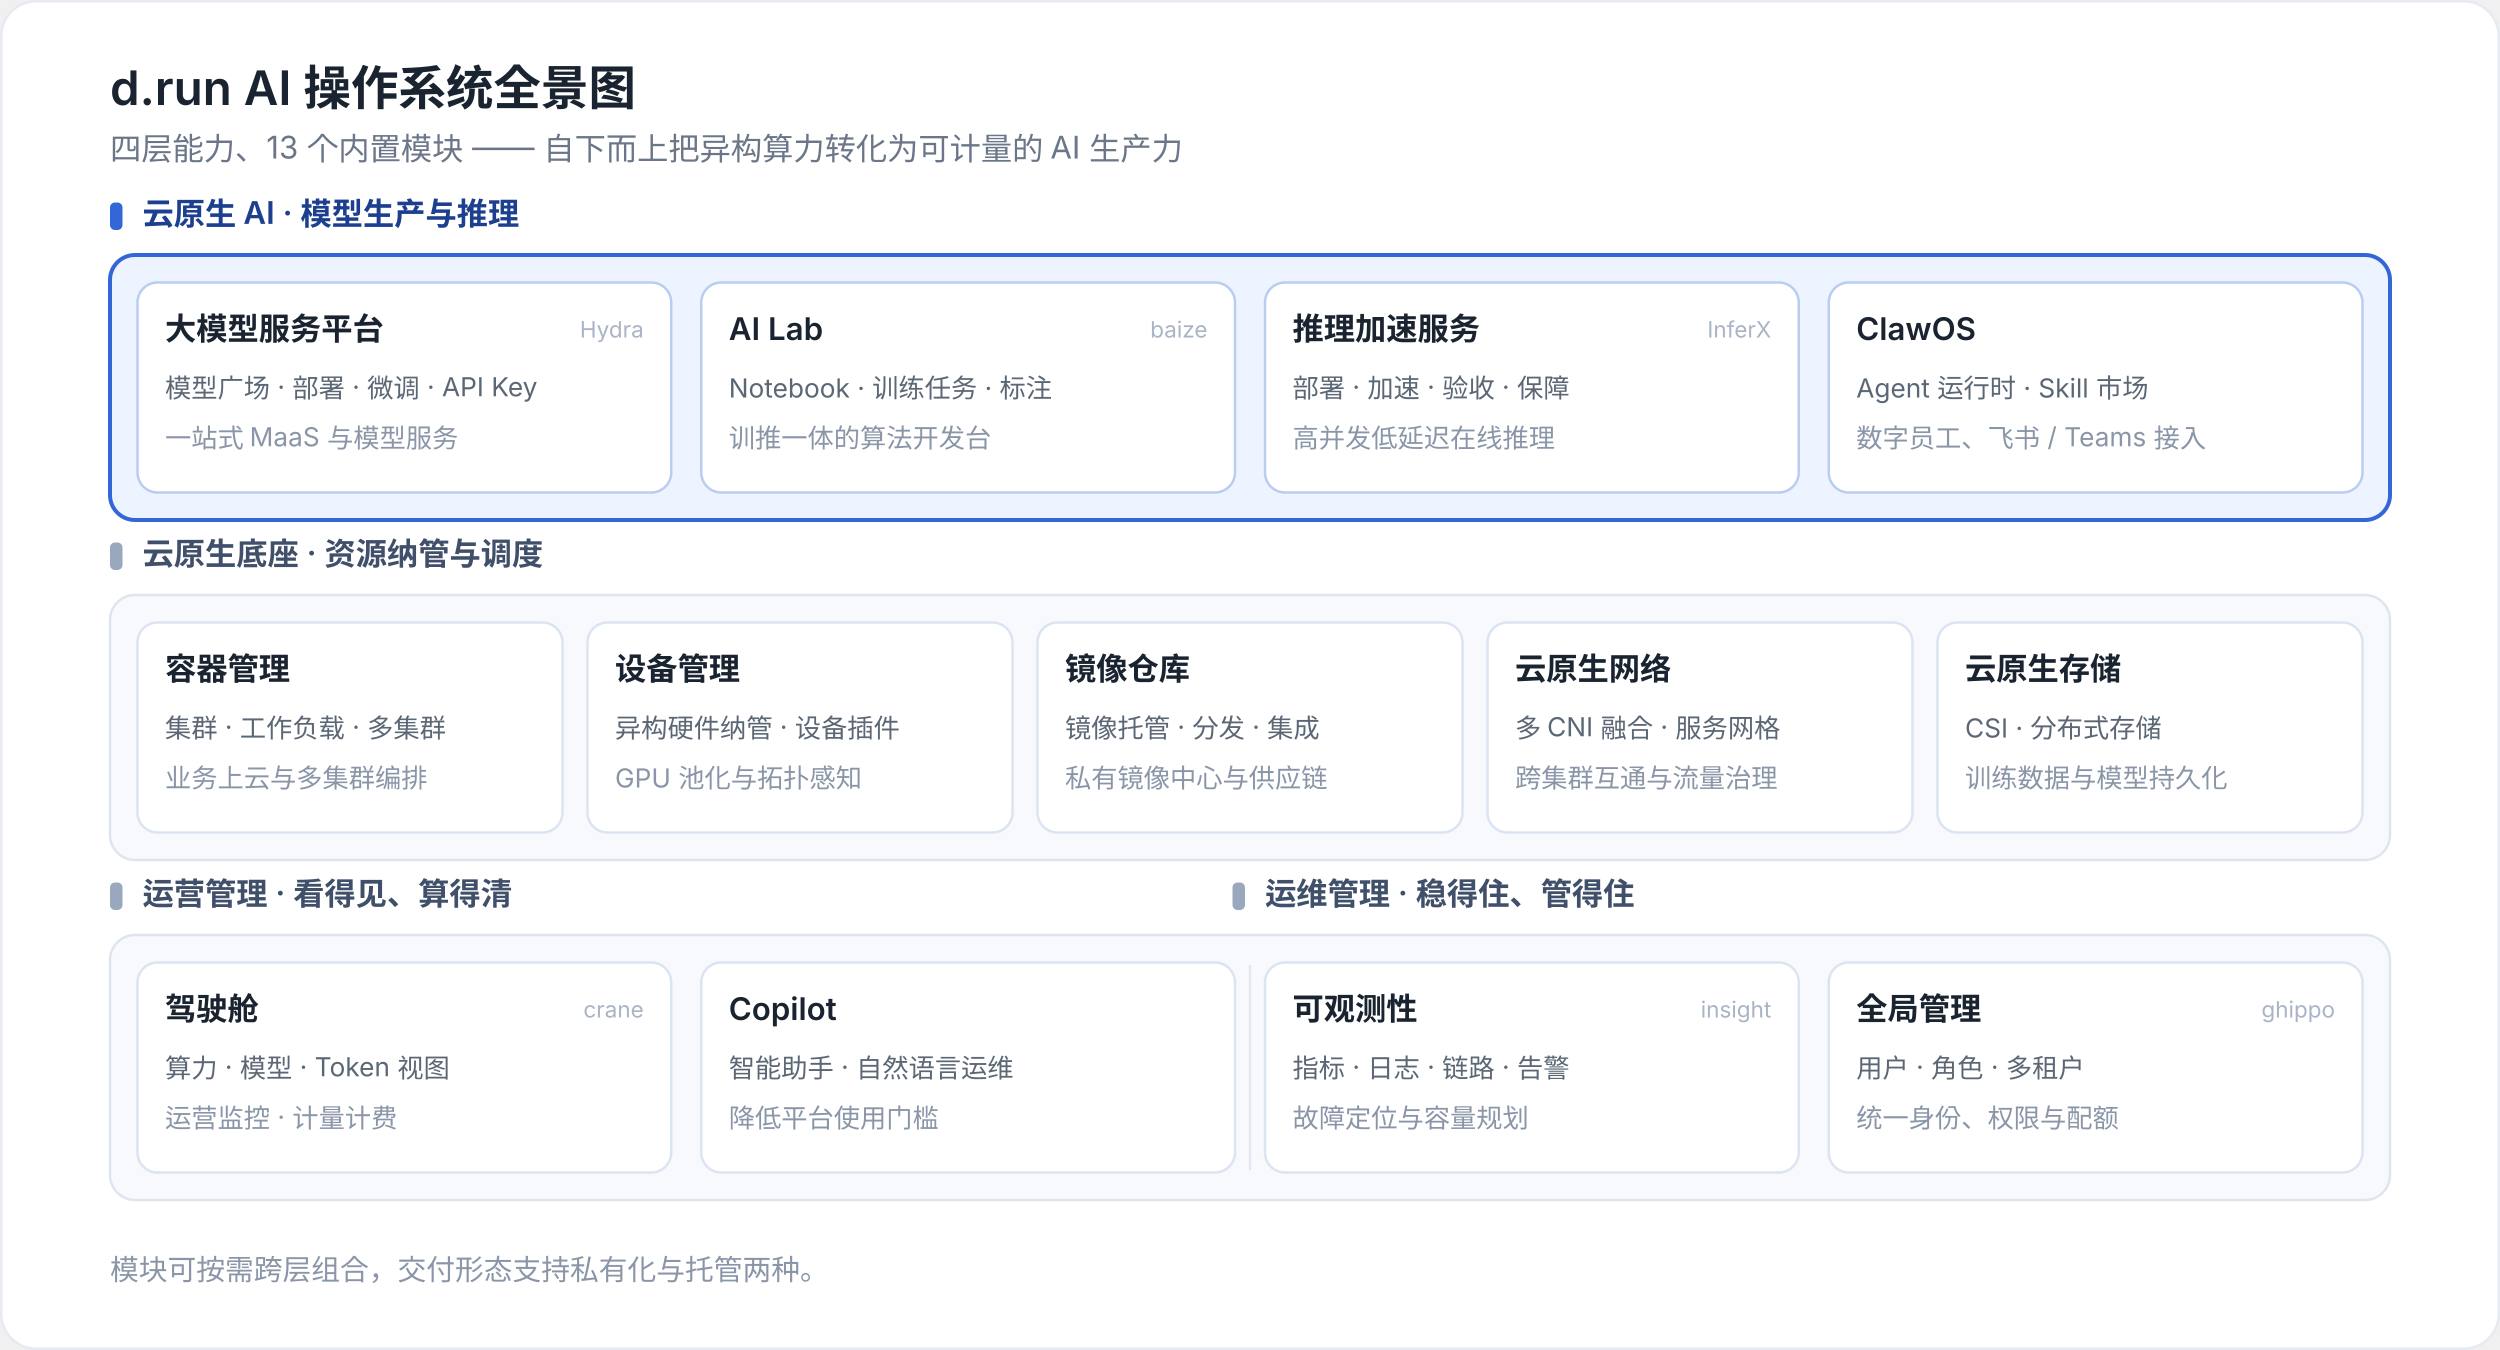
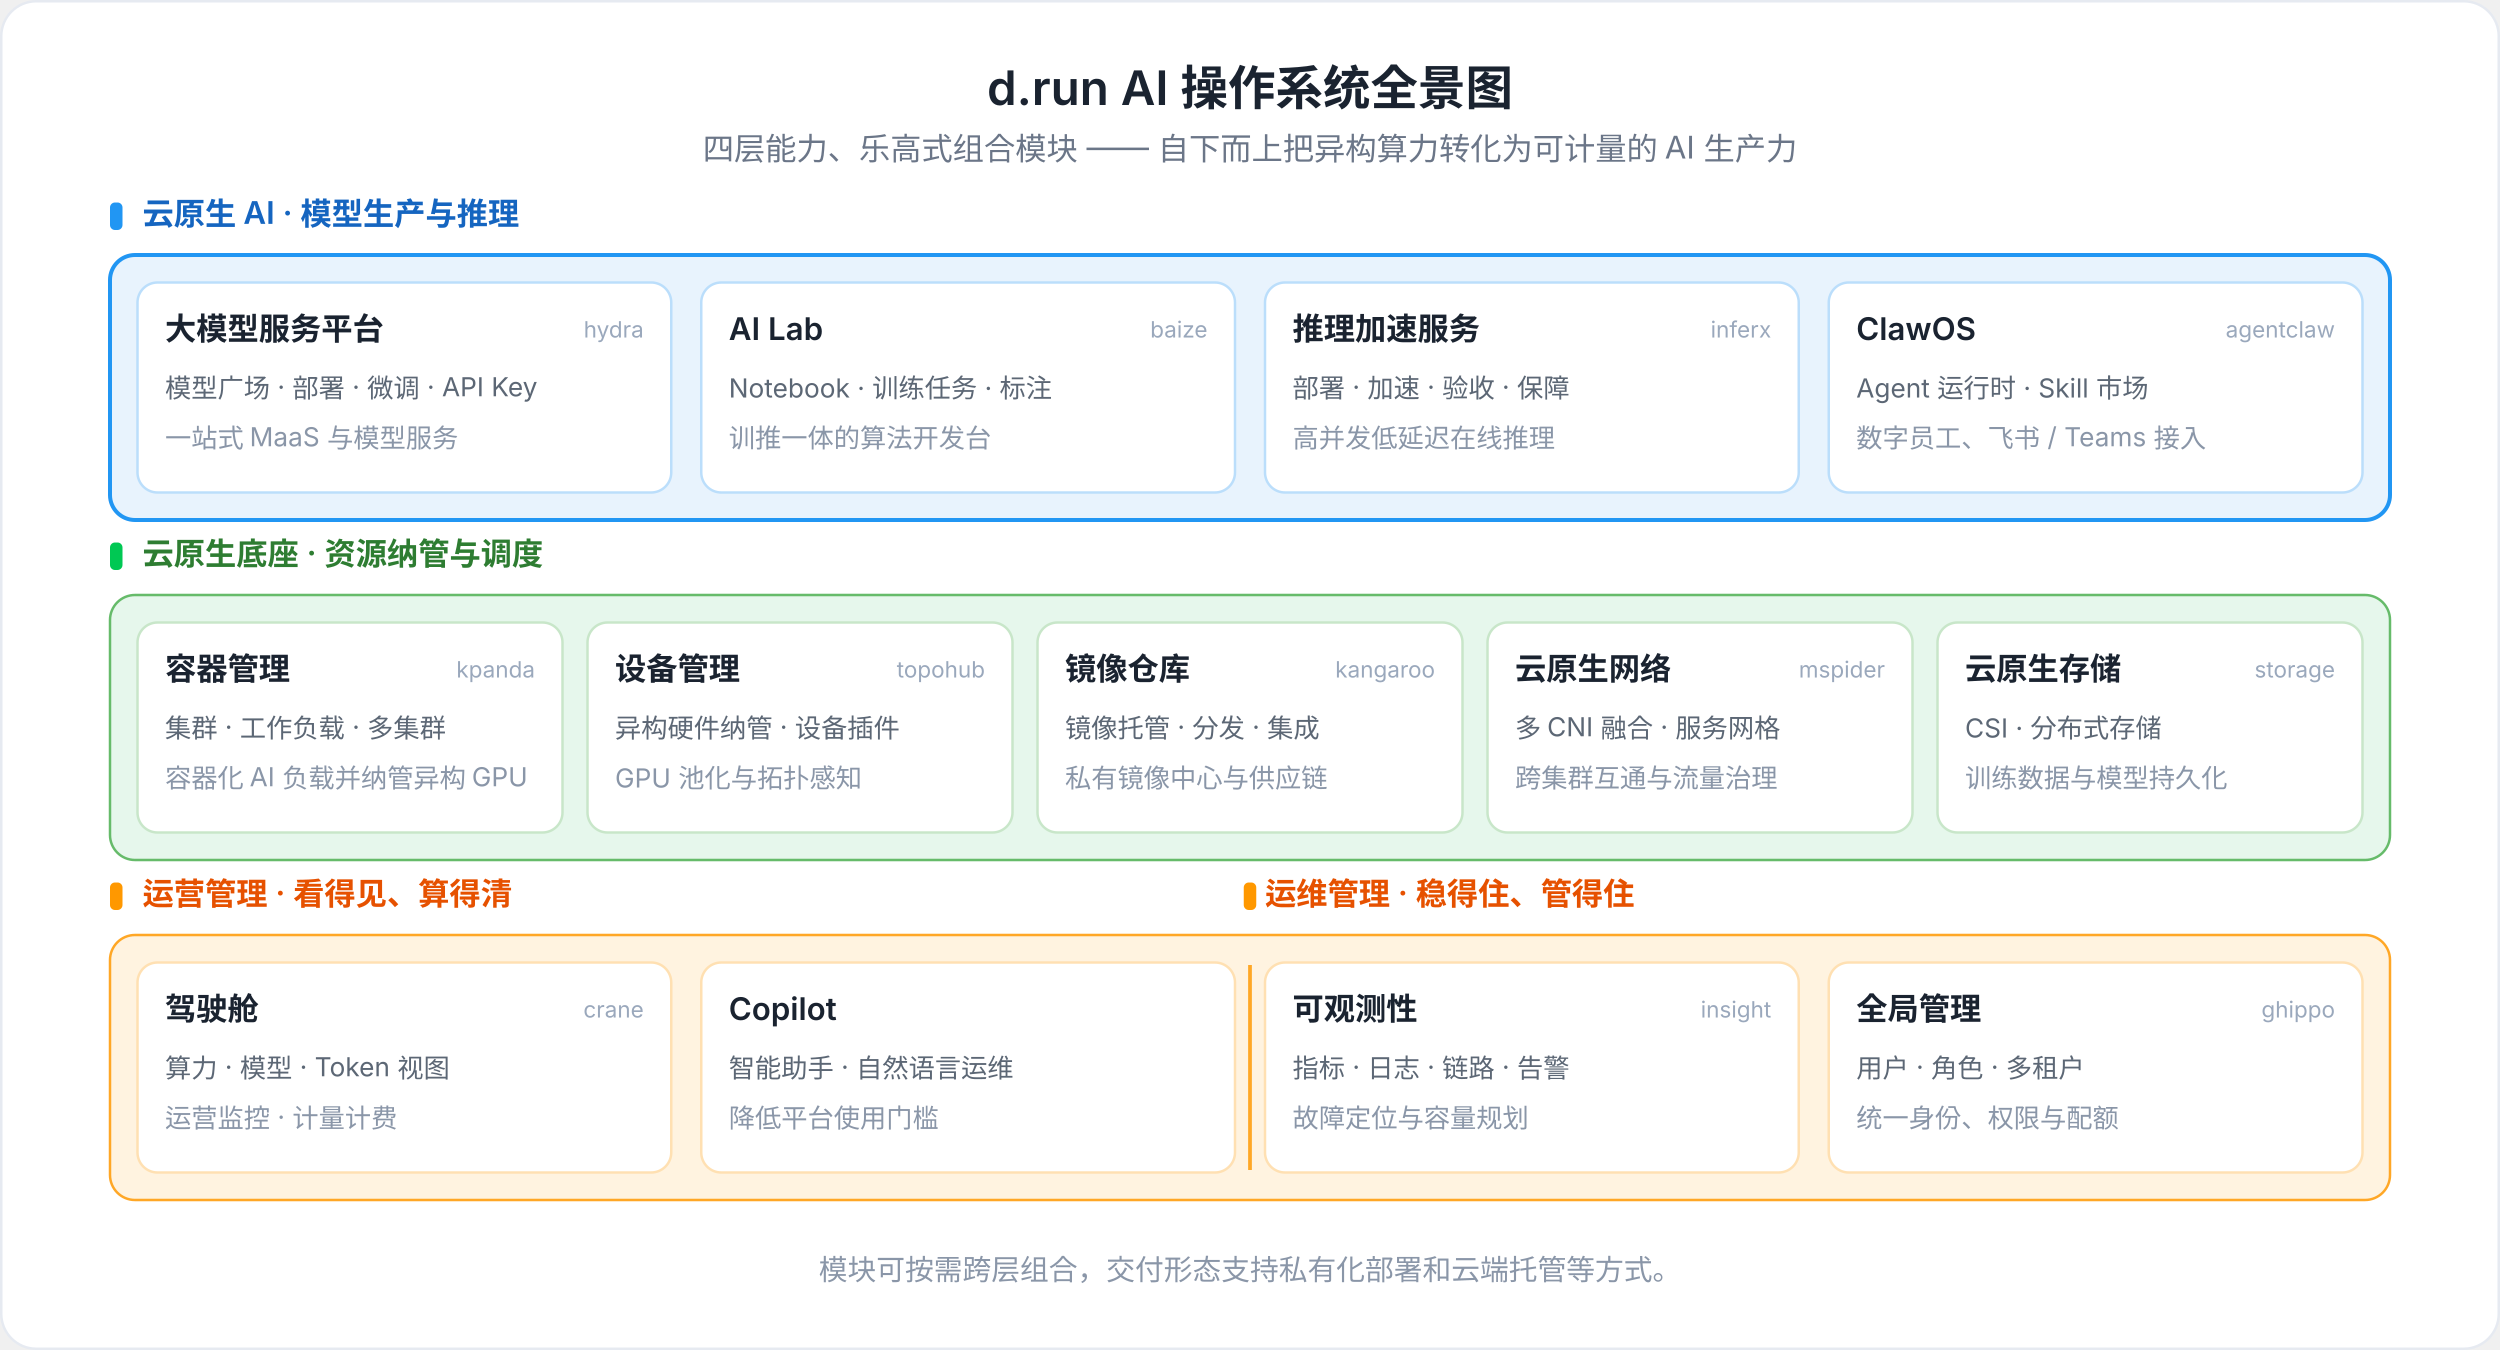
<svg xmlns="http://www.w3.org/2000/svg" width="1000" height="540" viewBox="0 0 1000 540" role="img" aria-labelledby="title desc">
+   <style>
+     /* Dark mode adaptation: site palette defaults to auto (follows OS). CSS rules override presentation attributes. */
+     @media (prefers-color-scheme: dark) {
+       /* outer card: transparent so it blends with the page background */
+       rect[x="0.5"] { fill: rgba(255,255,255,0.015); stroke: #2e3540; }
+       /* surfaces */
+       [fill="#ffffff"]:not([x="0.5"]) { fill: #232936; }
+       [fill="#e8f3fd"] { fill: #1c2838; }
+       [fill="#e6f7ec"] { fill: #1b2c22; }
+       [fill="#fff3e0"] { fill: #2b2519; }
+       /* text */
+       [fill="#1a2330"] { fill: #e6ebf2; }
+       [fill="#6b7688"] { fill: #8b95a5; }
+       [fill="#5c6775"] { fill: #b6bfcb; }
+       [fill="#8a96a8"] { fill: #7e8794; }
+       [fill="#9aa8bc"] { fill: #8291a8; }
+       [fill="#1565c0"] { fill: #64b5f6; }
+       [fill="#2e7d32"] { fill: #81c784; }
+       [fill="#e65100"] { fill: #ffb74d; }
+       /* strokes */
+       [stroke="#2196f3"] { stroke: #42a5f5; }
+       [stroke="#66bb6a"] { stroke: #4caf50; }
+       [stroke="#ffa726"] { stroke: #ffb74d; }
+       [stroke="#bbdefb"] { stroke: #2c4a6e; }
+       [stroke="#c8e6c9"] { stroke: #2c5940; }
+       [stroke="#ffe0b2"] { stroke: #5c4a26; }
+     }
+   </style>
  <rect x="0.5" y="0.5" width="999" height="539" rx="14" fill="#ffffff" stroke="#e6eaf1" />
-   <text x="44" y="42" font-family="-apple-system, 'PingFang SC', 'Microsoft YaHei', 'Segoe UI', sans-serif" font-size="19" font-weight="600" fill="#1a2330">d.run AI 操作系统全景图</text>
-   <text x="44" y="64" font-family="-apple-system, 'PingFang SC', 'Microsoft YaHei', 'Segoe UI', sans-serif" font-size="12.5" fill="#6b7688">四层能力、13 个内置模块 —— 自下而上把异构算力转化为可计量的 AI 生产力</text>
-   <rect x="44" y="81" width="5" height="11" rx="2" fill="#3366d6" />
-   <text x="57" y="90" font-family="-apple-system, 'PingFang SC', 'Microsoft YaHei', 'Segoe UI', sans-serif" font-size="12.5" font-weight="600" fill="#1c3f8f">云原生 AI · 模型生产与推理</text>
-   <rect x="44" y="102" width="912" height="106" rx="10" fill="#eef4ff" stroke="#3366d6" stroke-width="1.6" />
-   <rect x="55" y="113" width="213.5" height="84" rx="8" fill="#ffffff" stroke="#b9cdf0" />
+   <text x="500" text-anchor="middle" y="42" font-family="-apple-system, 'PingFang SC', 'Microsoft YaHei', 'Segoe UI', sans-serif" font-size="19" font-weight="600" fill="#1a2330">d.run AI 操作系统全景图</text>
+   <text x="500" text-anchor="middle" y="64" font-family="-apple-system, 'PingFang SC', 'Microsoft YaHei', 'Segoe UI', sans-serif" font-size="12.5" fill="#6b7688">四层能力、乐高式组合模块 —— 自下而上把异构算力转化为可计量的 AI 生产力</text>
+   <rect x="44" y="81" width="5" height="11" rx="2" fill="#2196f3" />
+   <text x="57" y="90" font-family="-apple-system, 'PingFang SC', 'Microsoft YaHei', 'Segoe UI', sans-serif" font-size="12.5" font-weight="600" fill="#1565c0">云原生 AI · 模型生产与推理</text>
+   <rect x="44" y="102" width="912" height="106" rx="10" fill="#e8f3fd" stroke="#2196f3" stroke-width="1.6" />
+   <rect x="55" y="113" width="213.5" height="84" rx="8" fill="#ffffff" stroke="#bbdefb" />
  <text x="66" y="136" font-family="-apple-system, 'PingFang SC', 'Microsoft YaHei', 'Segoe UI', sans-serif" font-size="12.5" font-weight="600" fill="#1a2330">大模型服务平台</text>
-   <text x="257.5" y="135" text-anchor="end" font-family="-apple-system, 'PingFang SC', 'Microsoft YaHei', 'Segoe UI', sans-serif" font-size="9" fill="#a9b4c6">Hydra</text>
+   <text x="257.5" y="135" text-anchor="end" font-family="-apple-system, 'PingFang SC', 'Microsoft YaHei', 'Segoe UI', sans-serif" font-size="9" fill="#9aa8bc">hydra</text>
  <text x="66" y="159" font-family="-apple-system, 'PingFang SC', 'Microsoft YaHei', 'Segoe UI', sans-serif" font-size="10.5" fill="#5c6775">模型广场 · 部署 · 微调 · API Key</text>
  <text x="66" y="179" font-family="-apple-system, 'PingFang SC', 'Microsoft YaHei', 'Segoe UI', sans-serif" font-size="10.5" fill="#8a96a8">一站式 MaaS 与模型服务</text>
-   <rect x="280.5" y="113" width="213.5" height="84" rx="8" fill="#ffffff" stroke="#b9cdf0" />
+   <rect x="280.5" y="113" width="213.5" height="84" rx="8" fill="#ffffff" stroke="#bbdefb" />
  <text x="291.5" y="136" font-family="-apple-system, 'PingFang SC', 'Microsoft YaHei', 'Segoe UI', sans-serif" font-size="12.5" font-weight="600" fill="#1a2330">AI Lab</text>
-   <text x="483" y="135" text-anchor="end" font-family="-apple-system, 'PingFang SC', 'Microsoft YaHei', 'Segoe UI', sans-serif" font-size="9" fill="#a9b4c6">baize</text>
+   <text x="483" y="135" text-anchor="end" font-family="-apple-system, 'PingFang SC', 'Microsoft YaHei', 'Segoe UI', sans-serif" font-size="9" fill="#9aa8bc">baize</text>
  <text x="291.5" y="159" font-family="-apple-system, 'PingFang SC', 'Microsoft YaHei', 'Segoe UI', sans-serif" font-size="10.5" fill="#5c6775">Notebook · 训练任务 · 标注</text>
  <text x="291.5" y="179" font-family="-apple-system, 'PingFang SC', 'Microsoft YaHei', 'Segoe UI', sans-serif" font-size="10.5" fill="#8a96a8">训推一体的算法开发台</text>
-   <rect x="506" y="113" width="213.5" height="84" rx="8" fill="#ffffff" stroke="#b9cdf0" />
+   <rect x="506" y="113" width="213.5" height="84" rx="8" fill="#ffffff" stroke="#bbdefb" />
  <text x="517" y="136" font-family="-apple-system, 'PingFang SC', 'Microsoft YaHei', 'Segoe UI', sans-serif" font-size="12.5" font-weight="600" fill="#1a2330">推理加速服务</text>
-   <text x="708.5" y="135" text-anchor="end" font-family="-apple-system, 'PingFang SC', 'Microsoft YaHei', 'Segoe UI', sans-serif" font-size="9" fill="#a9b4c6">InferX</text>
+   <text x="708.5" y="135" text-anchor="end" font-family="-apple-system, 'PingFang SC', 'Microsoft YaHei', 'Segoe UI', sans-serif" font-size="9" fill="#9aa8bc">inferx</text>
  <text x="517" y="159" font-family="-apple-system, 'PingFang SC', 'Microsoft YaHei', 'Segoe UI', sans-serif" font-size="10.5" fill="#5c6775">部署 · 加速 · 验收 · 保障</text>
  <text x="517" y="179" font-family="-apple-system, 'PingFang SC', 'Microsoft YaHei', 'Segoe UI', sans-serif" font-size="10.5" fill="#8a96a8">高并发低延迟在线推理</text>
-   <rect x="731.5" y="113" width="213.5" height="84" rx="8" fill="#ffffff" stroke="#b9cdf0" />
+   <rect x="731.5" y="113" width="213.5" height="84" rx="8" fill="#ffffff" stroke="#bbdefb" />
  <text x="742.5" y="136" font-family="-apple-system, 'PingFang SC', 'Microsoft YaHei', 'Segoe UI', sans-serif" font-size="12.5" font-weight="600" fill="#1a2330">ClawOS</text>
+   <text x="934" y="135" text-anchor="end" font-family="-apple-system, 'PingFang SC', 'Microsoft YaHei', 'Segoe UI', sans-serif" font-size="9" fill="#9aa8bc">agentclaw</text>
  <text x="742.5" y="159" font-family="-apple-system, 'PingFang SC', 'Microsoft YaHei', 'Segoe UI', sans-serif" font-size="10.5" fill="#5c6775">Agent 运行时 · Skill 市场</text>
  <text x="742.5" y="179" font-family="-apple-system, 'PingFang SC', 'Microsoft YaHei', 'Segoe UI', sans-serif" font-size="10.5" fill="#8a96a8">数字员工、飞书 / Teams 接入</text>
-   <rect x="44" y="217" width="5" height="11" rx="2" fill="#9aa8bd" />
-   <text x="57" y="226" font-family="-apple-system, 'PingFang SC', 'Microsoft YaHei', 'Segoe UI', sans-serif" font-size="12.5" font-weight="600" fill="#41506a">云原生底座 · 资源纳管与调度</text>
-   <rect x="44" y="238" width="912" height="106" rx="10" fill="#f7f9fc" stroke="#dfe5ee" stroke-width="1" />
-   <rect x="55" y="249" width="170" height="84" rx="8" fill="#ffffff" stroke="#dbe4f2" />
+   <rect x="44" y="217" width="5" height="11" rx="2" fill="#00c853" />
+   <text x="57" y="226" font-family="-apple-system, 'PingFang SC', 'Microsoft YaHei', 'Segoe UI', sans-serif" font-size="12.5" font-weight="600" fill="#2e7d32">云原生底座 · 资源纳管与调度</text>
+   <rect x="44" y="238" width="912" height="106" rx="10" fill="#e6f7ec" stroke="#66bb6a" stroke-width="1" />
+   <rect x="55" y="249" width="170" height="84" rx="8" fill="#ffffff" stroke="#c8e6c9" />
  <text x="66" y="272" font-family="-apple-system, 'PingFang SC', 'Microsoft YaHei', 'Segoe UI', sans-serif" font-size="12.5" font-weight="600" fill="#1a2330">容器管理</text>
+   <text x="214" y="271" text-anchor="end" font-family="-apple-system, 'PingFang SC', 'Microsoft YaHei', 'Segoe UI', sans-serif" font-size="9" fill="#9aa8bc">kpanda</text>
  <text x="66" y="295" font-family="-apple-system, 'PingFang SC', 'Microsoft YaHei', 'Segoe UI', sans-serif" font-size="10.5" fill="#5c6775">集群 · 工作负载 · 多集群</text>
-   <text x="66" y="315" font-family="-apple-system, 'PingFang SC', 'Microsoft YaHei', 'Segoe UI', sans-serif" font-size="10.5" fill="#8a96a8">业务上云与多集群编排</text>
-   <rect x="235" y="249" width="170" height="84" rx="8" fill="#ffffff" stroke="#dbe4f2" />
+   <text x="66" y="315" font-family="-apple-system, 'PingFang SC', 'Microsoft YaHei', 'Segoe UI', sans-serif" font-size="10.5" fill="#8a96a8">容器化 AI 负载并纳管异构 GPU</text>
+   <rect x="235" y="249" width="170" height="84" rx="8" fill="#ffffff" stroke="#c8e6c9" />
  <text x="246" y="272" font-family="-apple-system, 'PingFang SC', 'Microsoft YaHei', 'Segoe UI', sans-serif" font-size="12.5" font-weight="600" fill="#1a2330">设备管理</text>
+   <text x="394" y="271" text-anchor="end" font-family="-apple-system, 'PingFang SC', 'Microsoft YaHei', 'Segoe UI', sans-serif" font-size="9" fill="#9aa8bc">topohub</text>
  <text x="246" y="295" font-family="-apple-system, 'PingFang SC', 'Microsoft YaHei', 'Segoe UI', sans-serif" font-size="10.5" fill="#5c6775">异构硬件纳管 · 设备插件</text>
  <text x="246" y="315" font-family="-apple-system, 'PingFang SC', 'Microsoft YaHei', 'Segoe UI', sans-serif" font-size="10.5" fill="#8a96a8">GPU 池化与拓扑感知</text>
-   <rect x="415" y="249" width="170" height="84" rx="8" fill="#ffffff" stroke="#dbe4f2" />
+   <rect x="415" y="249" width="170" height="84" rx="8" fill="#ffffff" stroke="#c8e6c9" />
  <text x="426" y="272" font-family="-apple-system, 'PingFang SC', 'Microsoft YaHei', 'Segoe UI', sans-serif" font-size="12.5" font-weight="600" fill="#1a2330">镜像仓库</text>
+   <text x="574" y="271" text-anchor="end" font-family="-apple-system, 'PingFang SC', 'Microsoft YaHei', 'Segoe UI', sans-serif" font-size="9" fill="#9aa8bc">kangaroo</text>
  <text x="426" y="295" font-family="-apple-system, 'PingFang SC', 'Microsoft YaHei', 'Segoe UI', sans-serif" font-size="10.5" fill="#5c6775">镜像托管 · 分发 · 集成</text>
  <text x="426" y="315" font-family="-apple-system, 'PingFang SC', 'Microsoft YaHei', 'Segoe UI', sans-serif" font-size="10.5" fill="#8a96a8">私有镜像中心与供应链</text>
-   <rect x="595" y="249" width="170" height="84" rx="8" fill="#ffffff" stroke="#dbe4f2" />
+   <rect x="595" y="249" width="170" height="84" rx="8" fill="#ffffff" stroke="#c8e6c9" />
  <text x="606" y="272" font-family="-apple-system, 'PingFang SC', 'Microsoft YaHei', 'Segoe UI', sans-serif" font-size="12.5" font-weight="600" fill="#1a2330">云原生网络</text>
+   <text x="754" y="271" text-anchor="end" font-family="-apple-system, 'PingFang SC', 'Microsoft YaHei', 'Segoe UI', sans-serif" font-size="9" fill="#9aa8bc">mspider</text>
  <text x="606" y="295" font-family="-apple-system, 'PingFang SC', 'Microsoft YaHei', 'Segoe UI', sans-serif" font-size="10.5" fill="#5c6775">多 CNI 融合 · 服务网格</text>
  <text x="606" y="315" font-family="-apple-system, 'PingFang SC', 'Microsoft YaHei', 'Segoe UI', sans-serif" font-size="10.5" fill="#8a96a8">跨集群互通与流量治理</text>
-   <rect x="775" y="249" width="170" height="84" rx="8" fill="#ffffff" stroke="#dbe4f2" />
+   <rect x="775" y="249" width="170" height="84" rx="8" fill="#ffffff" stroke="#c8e6c9" />
  <text x="786" y="272" font-family="-apple-system, 'PingFang SC', 'Microsoft YaHei', 'Segoe UI', sans-serif" font-size="12.5" font-weight="600" fill="#1a2330">云原生存储</text>
+   <text x="934" y="271" text-anchor="end" font-family="-apple-system, 'PingFang SC', 'Microsoft YaHei', 'Segoe UI', sans-serif" font-size="9" fill="#9aa8bc">storage</text>
  <text x="786" y="295" font-family="-apple-system, 'PingFang SC', 'Microsoft YaHei', 'Segoe UI', sans-serif" font-size="10.5" fill="#5c6775">CSI · 分布式存储</text>
  <text x="786" y="315" font-family="-apple-system, 'PingFang SC', 'Microsoft YaHei', 'Segoe UI', sans-serif" font-size="10.5" fill="#8a96a8">训练数据与模型持久化</text>
-   <rect x="44" y="353" width="5" height="11" rx="2" fill="#9aa8bd" />
-   <text x="57" y="362" font-family="-apple-system, 'PingFang SC', 'Microsoft YaHei', 'Segoe UI', sans-serif" font-size="12.5" font-weight="600" fill="#41506a">运营管理 · 看得见、算得清</text>
-   <rect x="493" y="353" width="5" height="11" rx="2" fill="#9aa8bd" />
-   <text x="506" y="362" font-family="-apple-system, 'PingFang SC', 'Microsoft YaHei', 'Segoe UI', sans-serif" font-size="12.5" font-weight="600" fill="#41506a">运维管理 · 稳得住、管得住</text>
-   <rect x="44" y="374" width="912" height="106" rx="10" fill="#f7f9fc" stroke="#dfe5ee" stroke-width="1" />
-   <line x1="500" y1="386" x2="500" y2="468" stroke="#e3e8f0" stroke-width="1" />
-   <rect x="55" y="385" width="213.5" height="84" rx="8" fill="#ffffff" stroke="#dbe4f2" />
+   <rect x="44" y="353" width="5" height="11" rx="2" fill="#ff9800" />
+   <text x="57" y="362" font-family="-apple-system, 'PingFang SC', 'Microsoft YaHei', 'Segoe UI', sans-serif" font-size="12.5" font-weight="600" fill="#e65100">运营管理 · 看得见、算得清</text>
+   <rect x="497.5" y="353" width="5" height="11" rx="2" fill="#ff9800" />
+   <text x="506" y="362" font-family="-apple-system, 'PingFang SC', 'Microsoft YaHei', 'Segoe UI', sans-serif" font-size="12.5" font-weight="600" fill="#e65100">运维管理 · 稳得住、管得住</text>
+   <rect x="44" y="374" width="912" height="106" rx="10" fill="#fff3e0" stroke="#ffa726" stroke-width="1" />
+   <line x1="500" y1="386" x2="500" y2="468" stroke="#ffa726" stroke-width="1.5" />
+   <rect x="55" y="385" width="213.5" height="84" rx="8" fill="#ffffff" stroke="#ffe0b2" />
  <text x="66" y="408" font-family="-apple-system, 'PingFang SC', 'Microsoft YaHei', 'Segoe UI', sans-serif" font-size="12.5" font-weight="600" fill="#1a2330">驾驶舱</text>
-   <text x="257.5" y="407" text-anchor="end" font-family="-apple-system, 'PingFang SC', 'Microsoft YaHei', 'Segoe UI', sans-serif" font-size="9" fill="#a9b4c6">crane</text>
+   <text x="257.5" y="407" text-anchor="end" font-family="-apple-system, 'PingFang SC', 'Microsoft YaHei', 'Segoe UI', sans-serif" font-size="9" fill="#9aa8bc">crane</text>
  <text x="66" y="431" font-family="-apple-system, 'PingFang SC', 'Microsoft YaHei', 'Segoe UI', sans-serif" font-size="10.5" fill="#5c6775">算力 · 模型 · Token 视图</text>
  <text x="66" y="451" font-family="-apple-system, 'PingFang SC', 'Microsoft YaHei', 'Segoe UI', sans-serif" font-size="10.5" fill="#8a96a8">运营监控 · 计量计费</text>
-   <rect x="280.5" y="385" width="213.5" height="84" rx="8" fill="#ffffff" stroke="#dbe4f2" />
+   <rect x="280.5" y="385" width="213.5" height="84" rx="8" fill="#ffffff" stroke="#ffe0b2" />
  <text x="291.5" y="408" font-family="-apple-system, 'PingFang SC', 'Microsoft YaHei', 'Segoe UI', sans-serif" font-size="12.5" font-weight="600" fill="#1a2330">Copilot</text>
  <text x="291.5" y="431" font-family="-apple-system, 'PingFang SC', 'Microsoft YaHei', 'Segoe UI', sans-serif" font-size="10.5" fill="#5c6775">智能助手 · 自然语言运维</text>
  <text x="291.5" y="451" font-family="-apple-system, 'PingFang SC', 'Microsoft YaHei', 'Segoe UI', sans-serif" font-size="10.5" fill="#8a96a8">降低平台使用门槛</text>
-   <rect x="506" y="385" width="213.5" height="84" rx="8" fill="#ffffff" stroke="#dbe4f2" />
+   <rect x="506" y="385" width="213.5" height="84" rx="8" fill="#ffffff" stroke="#ffe0b2" />
  <text x="517" y="408" font-family="-apple-system, 'PingFang SC', 'Microsoft YaHei', 'Segoe UI', sans-serif" font-size="12.5" font-weight="600" fill="#1a2330">可观测性</text>
-   <text x="708.5" y="407" text-anchor="end" font-family="-apple-system, 'PingFang SC', 'Microsoft YaHei', 'Segoe UI', sans-serif" font-size="9" fill="#a9b4c6">insight</text>
+   <text x="708.5" y="407" text-anchor="end" font-family="-apple-system, 'PingFang SC', 'Microsoft YaHei', 'Segoe UI', sans-serif" font-size="9" fill="#9aa8bc">insight</text>
  <text x="517" y="431" font-family="-apple-system, 'PingFang SC', 'Microsoft YaHei', 'Segoe UI', sans-serif" font-size="10.5" fill="#5c6775">指标 · 日志 · 链路 · 告警</text>
  <text x="517" y="451" font-family="-apple-system, 'PingFang SC', 'Microsoft YaHei', 'Segoe UI', sans-serif" font-size="10.5" fill="#8a96a8">故障定位与容量规划</text>
-   <rect x="731.5" y="385" width="213.5" height="84" rx="8" fill="#ffffff" stroke="#dbe4f2" />
+   <rect x="731.5" y="385" width="213.5" height="84" rx="8" fill="#ffffff" stroke="#ffe0b2" />
  <text x="742.5" y="408" font-family="-apple-system, 'PingFang SC', 'Microsoft YaHei', 'Segoe UI', sans-serif" font-size="12.5" font-weight="600" fill="#1a2330">全局管理</text>
-   <text x="934" y="407" text-anchor="end" font-family="-apple-system, 'PingFang SC', 'Microsoft YaHei', 'Segoe UI', sans-serif" font-size="9" fill="#a9b4c6">ghippo</text>
+   <text x="934" y="407" text-anchor="end" font-family="-apple-system, 'PingFang SC', 'Microsoft YaHei', 'Segoe UI', sans-serif" font-size="9" fill="#9aa8bc">ghippo</text>
  <text x="742.5" y="431" font-family="-apple-system, 'PingFang SC', 'Microsoft YaHei', 'Segoe UI', sans-serif" font-size="10.5" fill="#5c6775">用户 · 角色 · 多租户</text>
  <text x="742.5" y="451" font-family="-apple-system, 'PingFang SC', 'Microsoft YaHei', 'Segoe UI', sans-serif" font-size="10.5" fill="#8a96a8">统一身份、权限与配额</text>
-   <text x="44" y="512" font-family="-apple-system, 'PingFang SC', 'Microsoft YaHei', 'Segoe UI', sans-serif" font-size="11.5" fill="#8a96a8">模块可按需跨层组合，交付形态支持私有化与托管两种。</text>
+   <text x="500" text-anchor="middle" y="512" font-family="-apple-system, 'PingFang SC', 'Microsoft YaHei', 'Segoe UI', sans-serif" font-size="11.5" fill="#8a96a8">模块可按需跨层组合，交付形态支持私有化部署和云端托管等方式。</text>
</svg>
